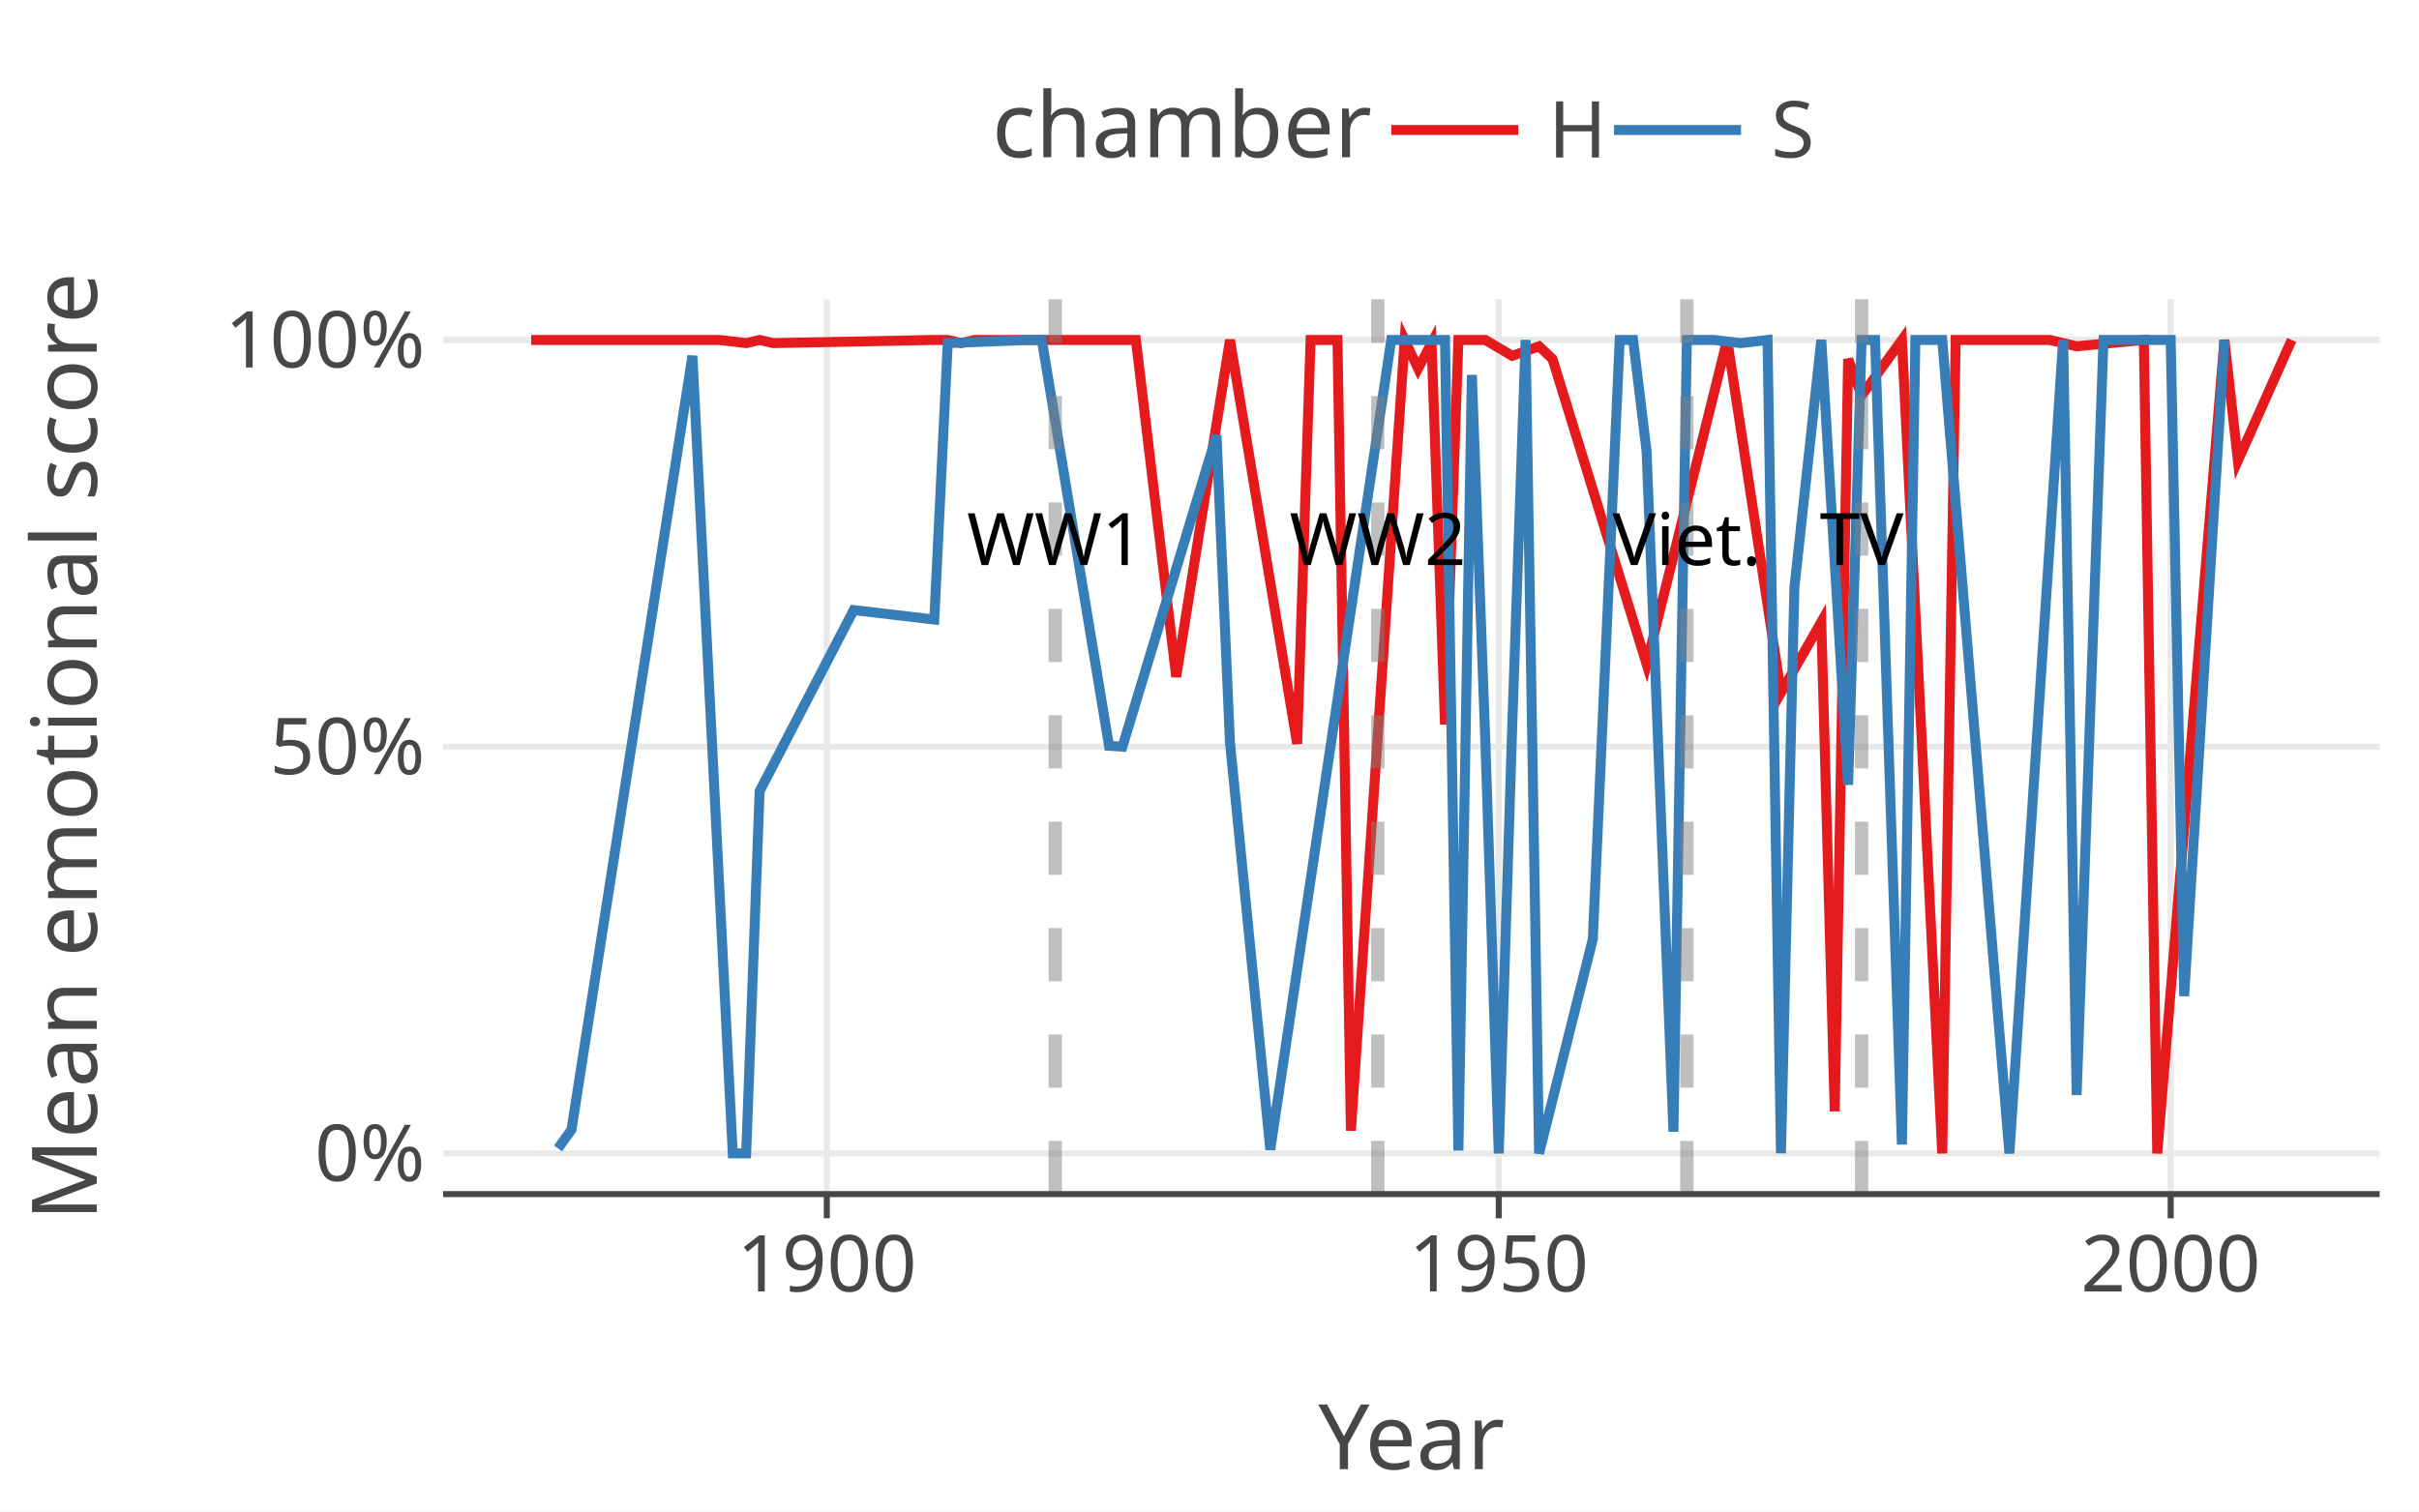
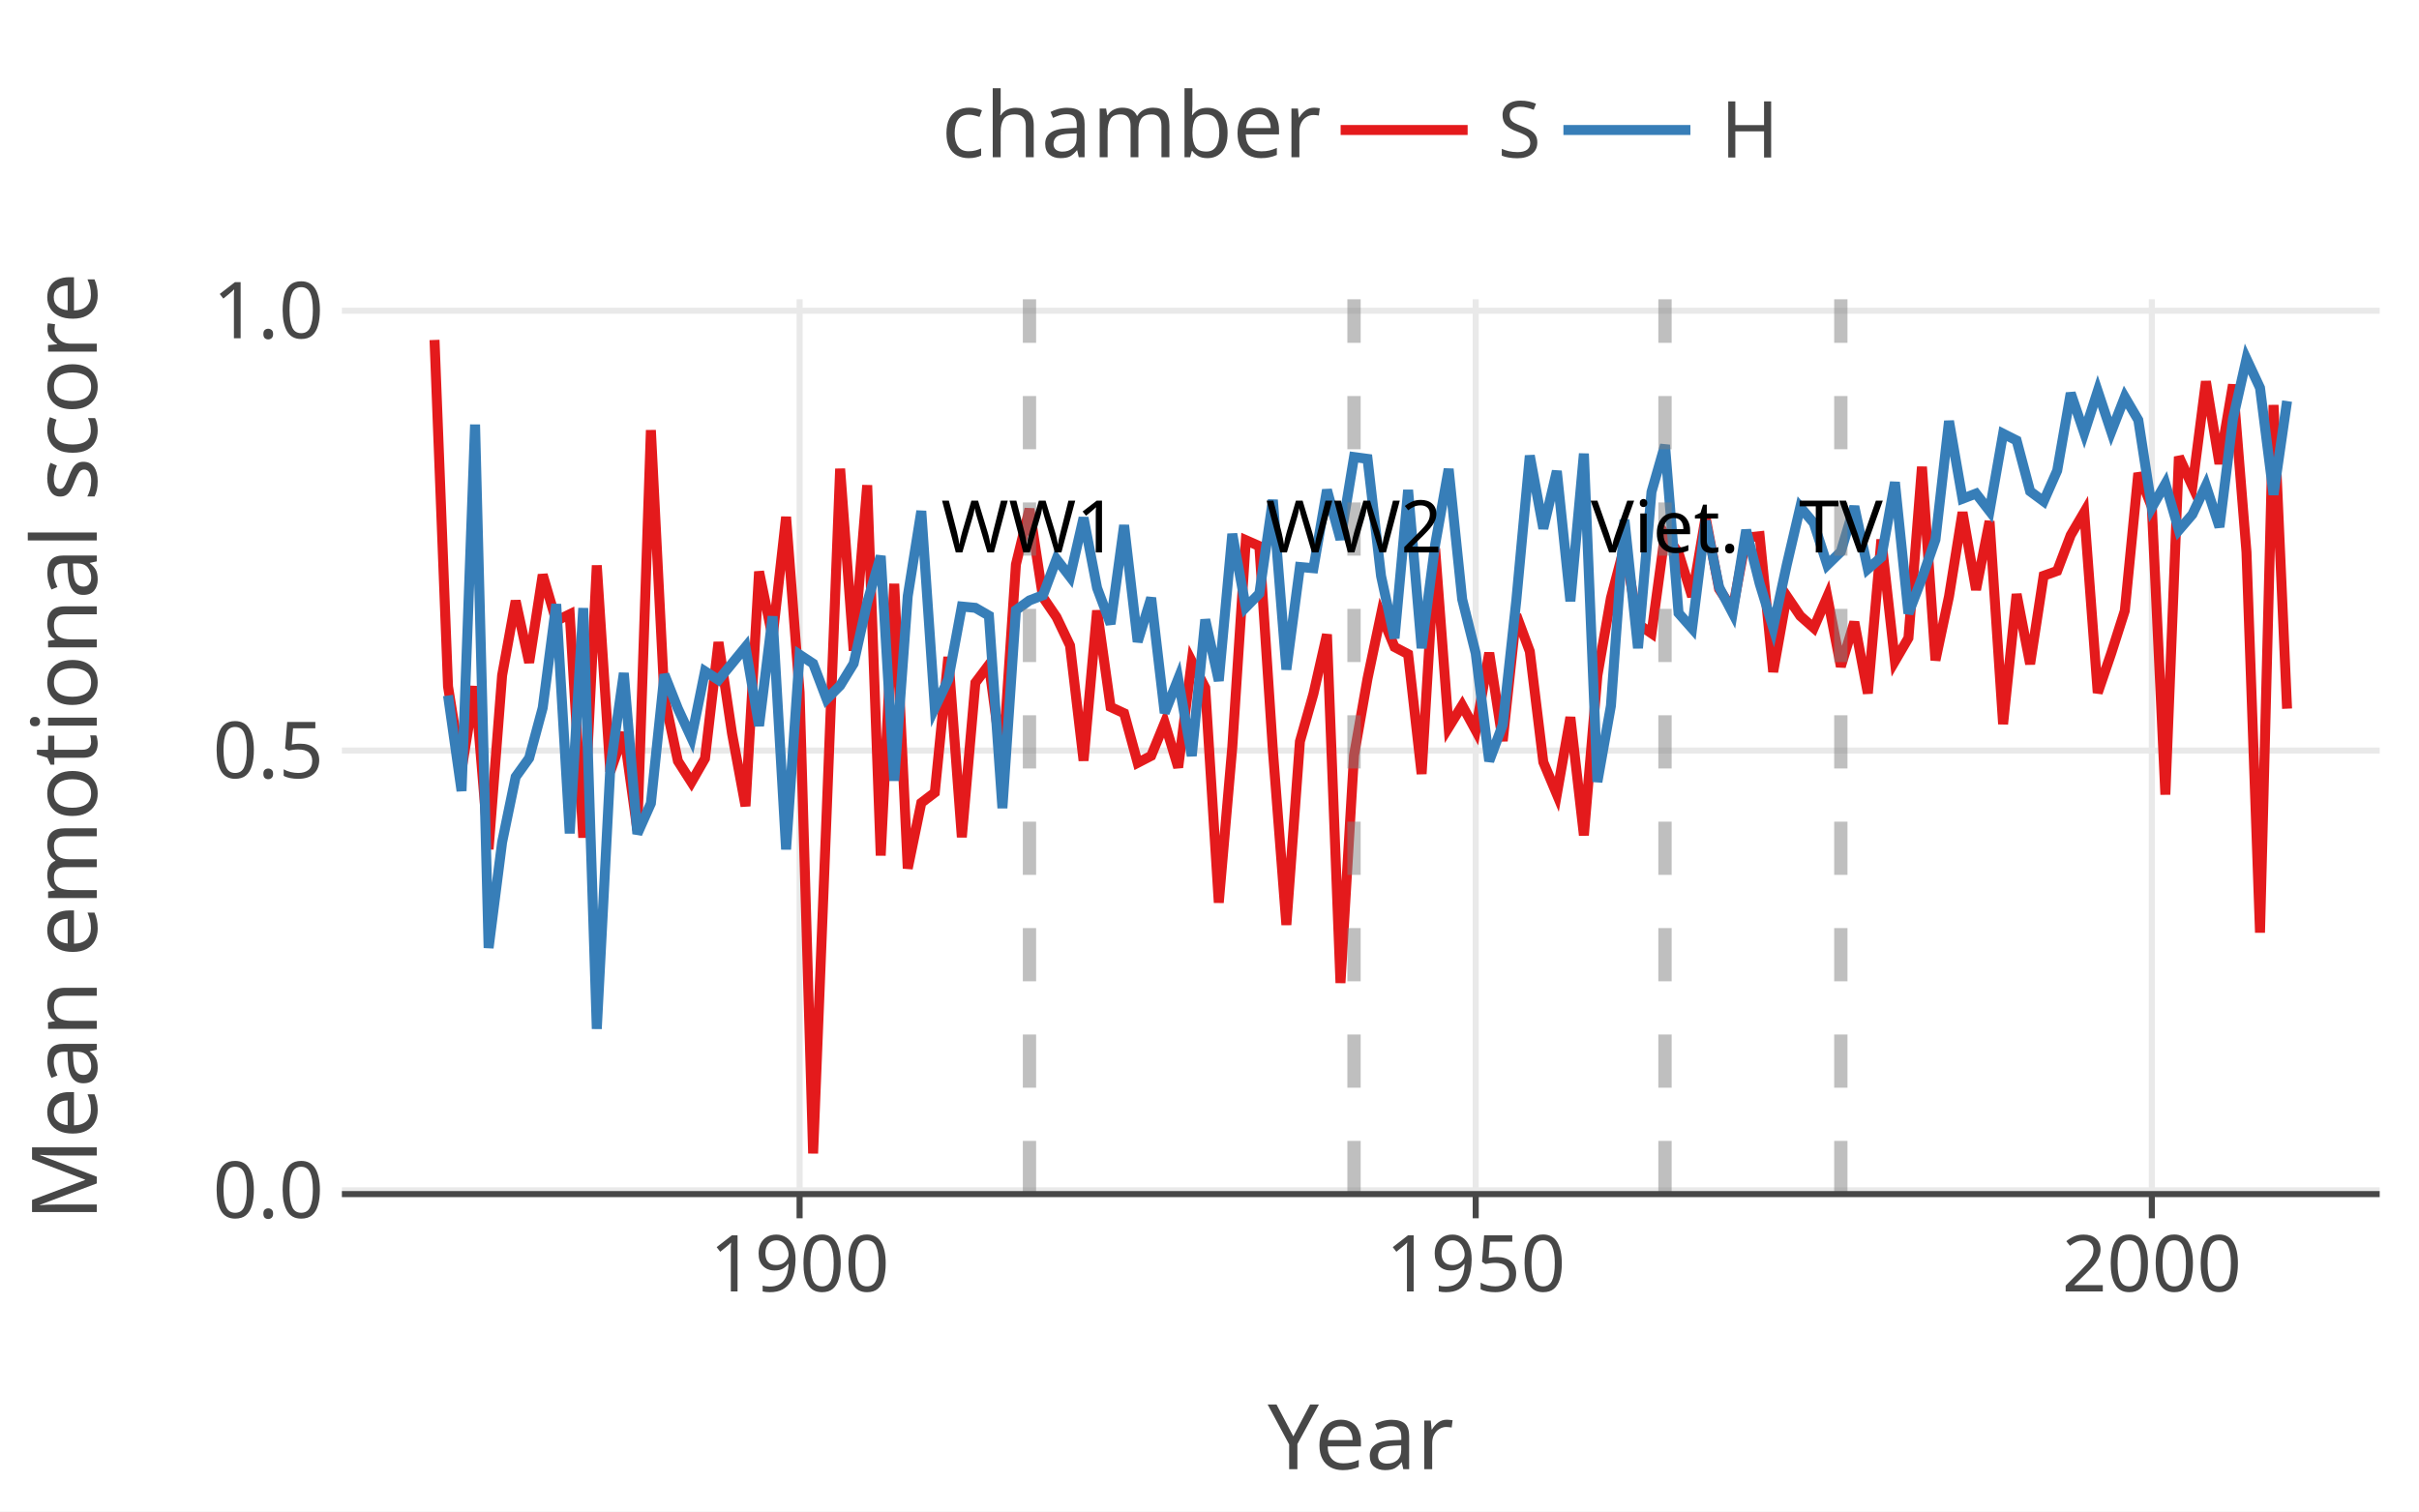
<svg xmlns="http://www.w3.org/2000/svg" display="block" class="plt-container" width="400.0" height="250.0">
  <style type="text/css">
  .plt-container {
   font-family: Lucida Grande, sans-serif;
   user-select: none;
   -webkit-user-select: none;
   -moz-user-select: none;
   -ms-user-select: none;
}
text {
   text-rendering: optimizeLegibility;
}
- #pJciOr4 .plot-title {
+ #pBb8kV6 .plot-title {
   fill: #474747;
   font-family: Lucida Grande, sans-serif;
   font-size: 16.0px;
   font-weight: normal;
   font-style: normal;   
}
- #pJciOr4 .plot-subtitle {
+ #pBb8kV6 .plot-subtitle {
   fill: #474747;
   font-family: Lucida Grande, sans-serif;
   font-size: 15.0px;
   font-weight: normal;
   font-style: normal;   
}
- #pJciOr4 .plot-caption {
-    fill: #474747;
-    font-family: Lucida Grande, sans-serif;
-    font-size: 13.0px;
-    font-weight: normal;
-    font-style: normal;   
- }
- #pJciOr4 .legend-title {
+ #pBb8kV6 .plot-caption {
+    fill: #474747;
+    font-family: Lucida Grande, sans-serif;
+    font-size: 13.0px;
+    font-weight: normal;
+    font-style: normal;   
+ }
+ #pBb8kV6 .legend-title {
   fill: #474747;
   font-family: Lucida Grande, sans-serif;
   font-size: 15.0px;
   font-weight: normal;
   font-style: normal;   
}
- #pJciOr4 .legend-item {
-    fill: #474747;
-    font-family: Lucida Grande, sans-serif;
-    font-size: 13.0px;
-    font-weight: normal;
-    font-style: normal;   
- }
- #pJciOr4 .axis-title-x {
+ #pBb8kV6 .legend-item {
+    fill: #474747;
+    font-family: Lucida Grande, sans-serif;
+    font-size: 13.0px;
+    font-weight: normal;
+    font-style: normal;   
+ }
+ #pBb8kV6 .axis-title-x {
   fill: #474747;
   font-family: Lucida Grande, sans-serif;
   font-size: 15.0px;
   font-weight: normal;
   font-style: normal;   
}
- #pJciOr4 .axis-text-x {
-    fill: #474747;
-    font-family: Lucida Grande, sans-serif;
-    font-size: 13.0px;
-    font-weight: normal;
-    font-style: normal;   
- }
- #dyy2Txe .axis-tooltip-text-x {
+ #pBb8kV6 .axis-text-x {
+    fill: #474747;
+    font-family: Lucida Grande, sans-serif;
+    font-size: 13.0px;
+    font-weight: normal;
+    font-style: normal;   
+ }
+ #d0RDeQa .axis-tooltip-text-x {
   fill: #ffffff;
   font-family: Lucida Grande, sans-serif;
   font-size: 13.0px;
   font-weight: normal;
   font-style: normal;   
}
- #pJciOr4 .axis-title-y {
+ #pBb8kV6 .axis-title-y {
   fill: #474747;
   font-family: Lucida Grande, sans-serif;
   font-size: 15.0px;
   font-weight: normal;
   font-style: normal;   
}
- #pJciOr4 .axis-text-y {
-    fill: #474747;
-    font-family: Lucida Grande, sans-serif;
-    font-size: 13.0px;
-    font-weight: normal;
-    font-style: normal;   
- }
- #dyy2Txe .axis-tooltip-text-y {
+ #pBb8kV6 .axis-text-y {
+    fill: #474747;
+    font-family: Lucida Grande, sans-serif;
+    font-size: 13.0px;
+    font-weight: normal;
+    font-style: normal;   
+ }
+ #d0RDeQa .axis-tooltip-text-y {
   fill: #ffffff;
   font-family: Lucida Grande, sans-serif;
   font-size: 13.0px;
   font-weight: normal;
   font-style: normal;   
}
- #pJciOr4 .facet-strip-text-x {
-    fill: #474747;
-    font-family: Lucida Grande, sans-serif;
-    font-size: 13.0px;
-    font-weight: normal;
-    font-style: normal;   
- }
- #pJciOr4 .facet-strip-text-y {
-    fill: #474747;
-    font-family: Lucida Grande, sans-serif;
-    font-size: 13.0px;
-    font-weight: normal;
-    font-style: normal;   
- }
- #dyy2Txe .tooltip-text {
-    fill: #474747;
-    font-family: Lucida Grande, sans-serif;
-    font-size: 13.0px;
-    font-weight: normal;
-    font-style: normal;   
- }
- #dyy2Txe .tooltip-title {
+ #pBb8kV6 .facet-strip-text-x {
+    fill: #474747;
+    font-family: Lucida Grande, sans-serif;
+    font-size: 13.0px;
+    font-weight: normal;
+    font-style: normal;   
+ }
+ #pBb8kV6 .facet-strip-text-y {
+    fill: #474747;
+    font-family: Lucida Grande, sans-serif;
+    font-size: 13.0px;
+    font-weight: normal;
+    font-style: normal;   
+ }
+ #d0RDeQa .tooltip-text {
+    fill: #474747;
+    font-family: Lucida Grande, sans-serif;
+    font-size: 13.0px;
+    font-weight: normal;
+    font-style: normal;   
+ }
+ #d0RDeQa .tooltip-title {
   fill: #474747;
   font-family: Lucida Grande, sans-serif;
   font-size: 13.0px;
   font-weight: bold;
   font-style: normal;   
}
- #dyy2Txe .tooltip-label {
+ #d0RDeQa .tooltip-label {
   fill: #474747;
   font-family: Lucida Grande, sans-serif;
   font-size: 13.0px;
   font-weight: bold;
   font-style: normal;   
}

  </style>
-   <g id="pJciOr4">
+   <g id="pBb8kV6">
    <path fill-rule="evenodd" fill="rgb(255,255,255)" fill-opacity="1.0" d="M0.0 0.0 L0.0 250.0 L400.0 250.0 L400.0 0.0 Z">
    </path>
    <g transform="translate(29.5 49.5 ) ">
      <g>
-         <g transform="translate(43.77679 0.0 ) ">
+         <g transform="translate(27.0347 0.0 ) ">
          <g>
-             <line x1="63.442" y1="0.0" x2="63.442" y2="148.0" stroke="rgb(233,233,233)" stroke-opacity="1.0" stroke-width="1.0" fill="none">
-             </line>
-             <line x1="174.553" y1="0.0" x2="174.553" y2="148.0" stroke="rgb(233,233,233)" stroke-opacity="1.0" stroke-width="1.0" fill="none">
-             </line>
-             <line x1="285.663" y1="0.0" x2="285.663" y2="148.0" stroke="rgb(233,233,233)" stroke-opacity="1.0" stroke-width="1.0" fill="none">
-             </line>
-           </g>
-         </g>
-         <g transform="translate(43.77679 0.0 ) ">
+             <line x1="75.686" y1="0.0" x2="75.686" y2="148.0" stroke="rgb(233,233,233)" stroke-opacity="1.0" stroke-width="1.0" fill="none">
+             </line>
+             <line x1="187.485" y1="0.0" x2="187.485" y2="148.0" stroke="rgb(233,233,233)" stroke-opacity="1.0" stroke-width="1.0" fill="none">
+             </line>
+             <line x1="299.285" y1="0.0" x2="299.285" y2="148.0" stroke="rgb(233,233,233)" stroke-opacity="1.0" stroke-width="1.0" fill="none">
+             </line>
+           </g>
+         </g>
+         <g transform="translate(27.0347 0.0 ) ">
          <g>
-             <line x1="0.0" y1="141.273" x2="320.223" y2="141.273" stroke="rgb(233,233,233)" stroke-opacity="1.0" stroke-width="1.0" fill="none">
-             </line>
-             <line x1="0.0" y1="74" x2="320.223" y2="74" stroke="rgb(233,233,233)" stroke-opacity="1.0" stroke-width="1.0" fill="none">
-             </line>
-             <line x1="0.0" y1="6.727" x2="320.223" y2="6.727" stroke="rgb(233,233,233)" stroke-opacity="1.0" stroke-width="1.0" fill="none">
+             <line x1="0.0" y1="147.382" x2="336.965" y2="147.382" stroke="rgb(233,233,233)" stroke-opacity="1.0" stroke-width="1.0" fill="none">
+             </line>
+             <line x1="0.0" y1="74.639" x2="336.965" y2="74.639" stroke="rgb(233,233,233)" stroke-opacity="1.0" stroke-width="1.0" fill="none">
+             </line>
+             <line x1="0.0" y1="1.897" x2="336.965" y2="1.897" stroke="rgb(233,233,233)" stroke-opacity="1.0" stroke-width="1.0" fill="none">
            </line>
          </g>
        </g>
      </g>
-       <g clip-path="url(#cK7wcuG)" clip-bounds-jfx="[rect (43.777, 0.0), (320.223, 148.0)]">
-         <g transform="translate(43.77679 0.0 ) ">
+       <g clip-path="url(#c7Hlv0E)" clip-bounds-jfx="[rect (27.035, 0.0), (336.965, 148.0)]">
+         <g transform="translate(27.0347 0.0 ) ">
          <g>
            <g>
              <g>
-                 <path d="M14.556 6.727 L14.556 6.727 L41.223 6.727 L45.664 6.727 L50.112 7.253 L52.333 6.727 L54.553 7.253 L81.214 6.727 L83.441 6.727 L85.662 7.253 L87.883 6.727 L90.103 6.727 L107.882 6.727 L114.55 6.727 L121.218 62.438 L130.107 6.727 L141.217 73.522 L143.438 6.727 L147.885 6.727 L150.106 137.512 L158.995 6.727 L161.216 11.457 L163.443 7.253 L165.663 70.321 L167.884 6.727 L172.332 6.727 L176.773 9.355 L181.221 7.778 L183.442 9.881 L198.999 60.335 L212.329 6.727 L221.219 65.065 L227.887 53.359 L230.108 134.309 L232.328 9.881 L234.555 15.925 L241.217 6.727 L247.886 141.271 L250.106 6.727 L263.443 6.727 L265.664 6.727 L270.111 7.778 L281.221 6.727 L283.442 141.271 L294.552 6.727 L296.779 26.699 L305.668 6.727 " fill="none" stroke-width="1.65" stroke="rgb(228,26,28)" stroke-opacity="1.0">
+                 <path d="M15.317 6.727 L15.317 6.727 L17.551 64.041 L19.786 77.856 L22.02 64.029 L24.261 90.954 L26.495 62.196 L28.73 49.873 L30.964 60.093 L33.205 45.56 L35.44 53.18 L37.674 52.098 L39.909 89.047 L42.149 44.016 L44.384 78.128 L46.618 71.674 L48.853 87.776 L51.094 21.645 L53.328 65.85 L55.563 76.375 L57.797 79.867 L60.038 75.958 L62.272 56.718 L64.507 71.791 L66.741 83.831 L68.982 45.036 L71.216 55.921 L73.451 35.995 L75.686 65.021 L77.92 141.273 L80.155 85.047 L82.389 28.028 L84.624 58.114 L86.864 30.758 L89.099 92.002 L91.333 47.058 L93.568 94.14 L95.809 83.286 L98.043 81.581 L100.278 59.164 L102.512 88.97 L104.753 63.423 L106.987 60.456 L109.222 77.004 L111.456 43.861 L113.697 34.681 L115.931 49.294 L118.166 52.574 L120.401 57.268 L122.641 76.307 L124.876 51.481 L127.11 67.428 L129.345 68.471 L131.585 76.668 L133.82 75.511 L136.054 70.049 L138.289 77.437 L140.53 59.876 L142.764 64.261 L144.999 99.797 L147.233 74.072 L149.474 39.84 L151.708 40.825 L153.943 74.589 L156.177 103.468 L158.418 73.135 L160.653 65.252 L162.887 55.429 L165.122 113.078 L167.362 75.427 L169.597 62.737 L171.831 52.118 L174.066 57.514 L176.307 58.695 L178.541 78.505 L180.776 41.214 L183.01 70.808 L185.251 67.171 L187.485 71.296 L189.72 58.474 L191.954 73.053 L194.195 52.222 L196.43 58.245 L198.664 76.549 L200.899 81.877 L203.139 69.13 L205.374 88.659 L207.608 62.24 L209.843 49.406 L212.083 40.902 L214.318 53.712 L216.553 55.245 L218.787 38.846 L221.028 41.949 L223.262 49.164 L225.497 36.069 L227.731 47.929 L229.972 51.277 L232.206 39.423 L234.441 39.184 L236.675 61.632 L238.916 49.075 L241.151 52.373 L243.385 54.355 L245.62 49.196 L247.86 60.742 L250.095 53.383 L252.329 65.181 L254.564 39.737 L256.805 59.85 L259.039 56.017 L261.274 27.707 L263.508 59.711 L265.749 49.135 L267.983 35.233 L270.218 48.048 L272.452 36.701 L274.693 70.264 L276.928 48.769 L279.162 60.328 L281.397 45.733 L283.637 44.925 L285.872 39.02 L288.106 35.215 L290.341 65.093 L292.581 58.523 L294.816 51.523 L297.051 28.759 L299.285 34.325 L301.526 81.925 L303.76 26.033 L305.995 30.909 L308.229 13.587 L310.47 27.214 L312.704 14.115 L314.939 41.84 L317.174 104.759 L319.414 17.486 L321.649 67.713 " fill="none" stroke-width="1.65" stroke="rgb(228,26,28)" stroke-opacity="1.0">
                </path>
              </g>
              <g>
-                 <path d="M18.997 140.452 L18.997 140.452 L21.224 137.331 L41.223 9.355 L47.891 141.262 L50.112 141.271 L52.333 81.358 L67.884 51.401 L81.214 52.977 L83.441 7.253 L96.772 6.727 L98.993 6.727 L110.108 73.853 L112.329 74 L127.886 22.494 L130.107 73.286 L136.776 140.653 L156.774 6.727 L165.663 6.727 L167.884 140.788 L170.105 12.509 L172.332 73.056 L174.553 141.271 L176.773 70.847 L178.994 6.727 L181.221 141.273 L190.11 105.818 L194.551 6.727 L196.772 6.727 L198.999 25.122 L203.44 137.676 L205.661 6.727 L210.109 6.727 L214.55 7.253 L218.998 6.727 L221.219 141.244 L223.439 47.7 L227.887 6.727 L232.328 80.307 L234.555 6.727 L236.776 6.727 L241.217 139.795 L243.444 6.727 L247.886 6.727 L258.996 141.272 L267.885 6.727 L270.111 131.615 L274.553 6.727 L285.663 6.727 L287.89 115.257 L294.552 6.727 " fill="none" stroke-width="1.65" stroke="rgb(55,126,184)" stroke-opacity="1.0">
+                 <path d="M17.551 65.534 L17.551 65.534 L19.786 81.325 L22.02 20.721 L24.261 107.287 L26.495 89.796 L28.73 78.998 L30.964 75.889 L33.205 67.571 L35.44 50.422 L37.674 88.338 L39.909 51.078 L42.149 120.672 L44.384 77.54 L46.618 61.821 L48.853 88.416 L51.094 83.375 L53.328 62.062 L55.563 67.704 L57.797 72.543 L60.038 61.53 L62.272 62.961 L66.741 57.512 L68.982 70.551 L71.216 52.452 L73.451 90.99 L75.686 58.782 L77.92 60.254 L80.155 66.13 L82.389 63.889 L84.624 60.247 L86.864 50.155 L89.099 42.455 L91.333 79.63 L93.568 49.096 L95.809 35.024 L98.043 67.591 L100.278 62.866 L102.512 50.818 L104.753 51.032 L106.987 52.322 L109.222 84.158 L111.456 51.422 L113.697 49.807 L115.931 48.944 L118.166 42.976 L120.401 45.89 L122.641 36.137 L124.876 47.748 L127.11 53.705 L129.345 37.368 L131.585 56.649 L133.82 49.378 L136.054 68.425 L138.289 62.776 L140.53 75.521 L142.764 52.975 L144.999 63.108 L147.233 38.808 L149.474 50.951 L151.708 48.67 L153.943 33.182 L156.177 61.24 L158.418 44.28 L160.653 44.48 L162.887 31.526 L165.122 39.726 L167.362 26.093 L169.597 26.395 L171.831 45.754 L174.066 56.069 L176.307 31.545 L178.541 57.704 L180.776 40.596 L183.01 28.074 L185.251 49.623 L187.485 58.549 L189.72 76.388 L191.954 70.38 L194.195 49.837 L196.43 25.86 L198.664 37.92 L200.899 28.41 L203.139 49.943 L205.374 25.53 L207.608 79.824 L209.843 67.238 L212.083 36.459 L214.318 57.704 L216.553 31.862 L218.787 24.107 L221.028 51.905 L223.262 54.436 L225.497 36.656 L227.731 47.618 L229.972 51.901 L232.206 38.168 L234.441 47.038 L236.675 54.311 L238.916 43.934 L241.151 34.374 L243.385 37.013 L245.62 43.95 L247.86 41.756 L250.095 34.264 L252.329 44.604 L254.564 42.66 L256.805 30.257 L259.039 51.971 L261.274 46.137 L263.508 39.753 L265.749 20.143 L267.983 32.989 L270.218 32.135 L272.452 35.02 L274.693 22.229 L276.928 23.354 L279.162 31.763 L281.397 33.417 L283.637 28.335 L285.872 15.519 L288.106 22.097 L290.341 15.173 L292.581 21.905 L294.816 16.166 L297.051 19.979 L299.285 34.455 L301.526 30.522 L303.76 38.185 L305.995 35.579 L308.229 30.82 L310.47 37.666 L312.704 19.768 L314.939 9.86 L317.174 14.655 L319.414 32.32 L321.649 16.84 " fill="none" stroke-width="1.65" stroke="rgb(55,126,184)" stroke-opacity="1.0">
                </path>
              </g>
            </g>
            <g>
-               <line x1="101.219" y1="148.0" x2="101.219" y2="0.0" stroke="rgb(128,128,128)" stroke-opacity="0.5" fill="none" stroke-width="2.2" stroke-dasharray="8.8,8.8">
+               <line x1="113.697" y1="148.0" x2="113.697" y2="-2.842170943040401E-14" stroke="rgb(128,128,128)" stroke-opacity="0.5" fill="none" stroke-width="2.2" stroke-dasharray="8.8,8.8">
              </line>
            </g>
            <g>
-               <g transform="rotate(0.0 101.2193 40.36364 ) ">
-                 <g transform="translate(101.2193 43.96364 ) ">
+               <g transform="rotate(0.0 113.697 38.26802 ) ">
+                 <g transform="translate(113.697 41.86802 ) ">
                  <text style="fill:#000000;font-size:12.0px;font-family:sans-serif;" fill-opacity="1.0" y="0.0" text-anchor="middle">
                    <tspan>WW1</tspan>
                  </text>
                </g>
              </g>
            </g>
            <g>
-               <line x1="154.554" y1="148.0" x2="154.554" y2="0.0" stroke="rgb(128,128,128)" stroke-opacity="0.5" fill="none" stroke-width="2.2" stroke-dasharray="8.8,8.8">
+               <line x1="167.362" y1="148.0" x2="167.362" y2="-2.842170943040401E-14" stroke="rgb(128,128,128)" stroke-opacity="0.5" fill="none" stroke-width="2.2" stroke-dasharray="8.8,8.8">
              </line>
            </g>
            <g>
-               <g transform="rotate(0.0 154.5537 40.36364 ) ">
-                 <g transform="translate(154.5537 43.96364 ) ">
+               <g transform="rotate(0.0 167.3623 38.26802 ) ">
+                 <g transform="translate(167.3623 41.86802 ) ">
                  <text style="fill:#000000;font-size:12.0px;font-family:sans-serif;" fill-opacity="1.0" y="0.0" text-anchor="middle">
                    <tspan>WW2</tspan>
                  </text>
                </g>
              </g>
            </g>
            <g>
-               <line x1="205.661" y1="148.0" x2="205.661" y2="0.0" stroke="rgb(128,128,128)" stroke-opacity="0.5" fill="none" stroke-width="2.2" stroke-dasharray="8.8,8.8">
+               <line x1="218.787" y1="148.0" x2="218.787" y2="-2.842170943040401E-14" stroke="rgb(128,128,128)" stroke-opacity="0.5" fill="none" stroke-width="2.2" stroke-dasharray="8.8,8.8">
              </line>
            </g>
            <g>
-               <g transform="rotate(0.0 205.6612 40.36364 ) ">
-                 <g transform="translate(205.6612 43.96364 ) ">
+               <g transform="rotate(0.0 218.787 38.26802 ) ">
+                 <g transform="translate(218.787 41.86802 ) ">
                  <text style="fill:#000000;font-size:12.0px;font-family:sans-serif;" fill-opacity="1.0" y="0.0" text-anchor="middle">
                    <tspan>Viet.</tspan>
                  </text>
                </g>
              </g>
            </g>
            <g>
-               <line x1="234.555" y1="148.0" x2="234.555" y2="0.0" stroke="rgb(128,128,128)" stroke-opacity="0.5" fill="none" stroke-width="2.2" stroke-dasharray="8.8,8.8">
+               <line x1="247.86" y1="148.0" x2="247.86" y2="-2.842170943040401E-14" stroke="rgb(128,128,128)" stroke-opacity="0.5" fill="none" stroke-width="2.2" stroke-dasharray="8.8,8.8">
              </line>
            </g>
            <g>
-               <g transform="rotate(0.0 234.5552 40.36364 ) ">
-                 <g transform="translate(234.5552 43.96364 ) ">
+               <g transform="rotate(0.0 247.8604 38.26802 ) ">
+                 <g transform="translate(247.8604 41.86802 ) ">
                  <text style="fill:#000000;font-size:12.0px;font-family:sans-serif;" fill-opacity="1.0" y="0.0" text-anchor="middle">
                    <tspan>TV</tspan>
                  </text>
                </g>
              </g>
            </g>
          </g>
        </g>
        <defs>
-           <clipPath id="cyoRUrw">
-             <rect x="43.777" y="0.0" width="320.223" height="148.0">
-             </rect>
-           </clipPath>
-         </defs>
-         <defs>
-           <clipPath id="cTH6DeT">
-             <rect x="43.777" y="0.0" width="320.223" height="148.0">
-             </rect>
-           </clipPath>
-         </defs>
-         <defs>
-           <clipPath id="cG081Ji">
-             <rect x="43.777" y="0.0" width="320.223" height="148.0">
-             </rect>
-           </clipPath>
-         </defs>
-         <defs>
-           <clipPath id="coNnLPH">
-             <rect x="43.777" y="0.0" width="320.223" height="148.0">
-             </rect>
-           </clipPath>
-         </defs>
-         <defs>
-           <clipPath id="cGwCIeX">
-             <rect x="43.777" y="0.0" width="320.223" height="148.0">
-             </rect>
-           </clipPath>
-         </defs>
-         <defs>
-           <clipPath id="c7r86C1">
-             <rect x="43.777" y="0.0" width="320.223" height="148.0">
-             </rect>
-           </clipPath>
-         </defs>
-         <defs>
-           <clipPath id="cInkH2O">
-             <rect x="43.777" y="0.0" width="320.223" height="148.0">
-             </rect>
-           </clipPath>
-         </defs>
-         <defs>
-           <clipPath id="cnbxsUg">
-             <rect x="43.777" y="0.0" width="320.223" height="148.0">
-             </rect>
-           </clipPath>
-         </defs>
-         <defs>
-           <clipPath id="cK7wcuG">
-             <rect x="43.777" y="0.0" width="320.223" height="148.0">
+           <clipPath id="cdHEpiT">
+             <rect x="27.035" y="0.0" width="336.965" height="148.0">
+             </rect>
+           </clipPath>
+         </defs>
+         <defs>
+           <clipPath id="cL5z6ig">
+             <rect x="27.035" y="0.0" width="336.965" height="148.0">
+             </rect>
+           </clipPath>
+         </defs>
+         <defs>
+           <clipPath id="cMBbTGt">
+             <rect x="27.035" y="0.0" width="336.965" height="148.0">
+             </rect>
+           </clipPath>
+         </defs>
+         <defs>
+           <clipPath id="cPYl8oQ">
+             <rect x="27.035" y="0.0" width="336.965" height="148.0">
+             </rect>
+           </clipPath>
+         </defs>
+         <defs>
+           <clipPath id="cSbFcCJ">
+             <rect x="27.035" y="0.0" width="336.965" height="148.0">
+             </rect>
+           </clipPath>
+         </defs>
+         <defs>
+           <clipPath id="c2BsFet">
+             <rect x="27.035" y="0.0" width="336.965" height="148.0">
+             </rect>
+           </clipPath>
+         </defs>
+         <defs>
+           <clipPath id="clMPLT5">
+             <rect x="27.035" y="0.0" width="336.965" height="148.0">
+             </rect>
+           </clipPath>
+         </defs>
+         <defs>
+           <clipPath id="cpbeHzU">
+             <rect x="27.035" y="0.0" width="336.965" height="148.0">
+             </rect>
+           </clipPath>
+         </defs>
+         <defs>
+           <clipPath id="c7Hlv0E">
+             <rect x="27.035" y="0.0" width="336.965" height="148.0">
            </rect>
          </clipPath>
        </defs>
      </g>
      <g>
-         <g transform="translate(43.77679 148.0 ) ">
-           <g transform="translate(63.44236 0.0 ) ">
+         <g transform="translate(27.0347 148.0 ) ">
+           <g transform="translate(75.68554 0.0 ) ">
            <line stroke-width="1.0" stroke="rgb(71,71,71)" stroke-opacity="1.0" x2="0.0" y2="4.0">
            </line>
            <g transform="translate(0.0 7.0 ) ">
              <text class="axis-text-x" text-anchor="middle" dy="0.7em">
                <tspan>1900</tspan>
              </text>
            </g>
          </g>
-           <g transform="translate(174.5525 0.0 ) ">
+           <g transform="translate(187.4853 0.0 ) ">
            <line stroke-width="1.0" stroke="rgb(71,71,71)" stroke-opacity="1.0" x2="0.0" y2="4.0">
            </line>
            <g transform="translate(0.0 7.0 ) ">
              <text class="axis-text-x" text-anchor="middle" dy="0.7em">
                <tspan>1950</tspan>
              </text>
            </g>
          </g>
-           <g transform="translate(285.6627 0.0 ) ">
+           <g transform="translate(299.2851 0.0 ) ">
            <line stroke-width="1.0" stroke="rgb(71,71,71)" stroke-opacity="1.0" x2="0.0" y2="4.0">
            </line>
            <g transform="translate(0.0 7.0 ) ">
              <text class="axis-text-x" text-anchor="middle" dy="0.7em">
                <tspan>2000</tspan>
              </text>
            </g>
          </g>
-           <line x1="0.0" y1="0.0" x2="320.223" y2="0.0" stroke-width="1.0" stroke="rgb(71,71,71)" stroke-opacity="1.0">
+           <line x1="0.0" y1="0.0" x2="336.965" y2="0.0" stroke-width="1.0" stroke="rgb(71,71,71)" stroke-opacity="1.0">
          </line>
        </g>
-         <g transform="translate(43.77679 0.0 ) ">
-           <g transform="translate(0.0 141.2727 ) ">
+         <g transform="translate(27.0347 0.0 ) ">
+           <g transform="translate(0.0 147.382 ) ">
            <g transform="translate(-3.0 0.0 ) ">
              <text class="axis-text-y" text-anchor="end" dy="0.35em">
-                 <tspan>0%</tspan>
-               </text>
-             </g>
-           </g>
-           <g transform="translate(0.0 74 ) ">
+                 <tspan>0.0</tspan>
+               </text>
+             </g>
+           </g>
+           <g transform="translate(0.0 74.63934 ) ">
            <g transform="translate(-3.0 0.0 ) ">
              <text class="axis-text-y" text-anchor="end" dy="0.35em">
-                 <tspan>50%</tspan>
-               </text>
-             </g>
-           </g>
-           <g transform="translate(0.0 6.727273 ) ">
+                 <tspan>0.5</tspan>
+               </text>
+             </g>
+           </g>
+           <g transform="translate(0.0 1.896707 ) ">
            <g transform="translate(-3.0 0.0 ) ">
              <text class="axis-text-y" text-anchor="end" dy="0.35em">
-                 <tspan>100%</tspan>
+                 <tspan>1.0</tspan>
              </text>
            </g>
          </g>
        </g>
      </g>
    </g>
    <g transform="translate(16.0 123.5 ) rotate(-90.0 ) ">
      <text class="axis-title-y" y="0.0" text-anchor="middle">
        <tspan>Mean emotional score</tspan>
      </text>
    </g>
-     <g transform="translate(233.3884 243.0 ) ">
+     <g transform="translate(225.0174 243.0 ) ">
      <text class="axis-title-x" y="0.0" text-anchor="middle">
        <tspan>Year</tspan>
      </text>
    </g>
-     <g transform="translate(154.0455 0.0 ) ">
+     <g transform="translate(145.6745 0.0 ) ">
      <rect x="5.0" y="5.0" height="33.0" width="148.686" stroke="rgb(71,71,71)" stroke-opacity="1.0" stroke-width="0.0" fill="rgb(255,255,255)" fill-opacity="1.0">
      </rect>
      <g transform="translate(10.0 10.0 ) ">
        <g transform="translate(0.0 16.0 ) ">
          <text class="legend-title" y="0.0">
            <tspan>chamber</tspan>
          </text>
        </g>
        <g transform="translate(65.01 0.0 ) ">
          <g transform="">
            <g>
              <rect x="0.0" y="0.0" height="23.0" width="23.0" stroke-width="0.0" fill="rgb(255,255,255)" fill-opacity="1.0">
              </rect>
              <g transform="translate(1.0 1.0 ) ">
                <g>
                  <line x1="0.0" y1="10.5" x2="21.0" y2="10.5" stroke="rgb(228,26,28)" stroke-opacity="1.0" fill="rgb(255,255,255)" fill-opacity="1.0" stroke-width="1.65">
                  </line>
                </g>
              </g>
              <rect x="0.0" y="0.0" height="23.0" width="23.0" stroke="rgb(255,255,255)" stroke-opacity="1.0" stroke-width="1.0" fill-opacity="0.0">
              </rect>
            </g>
            <g transform="translate(26.9903 16.05 ) ">
              <text class="legend-item" y="0.0">
-                 <tspan>H</tspan>
+                 <tspan>S</tspan>
              </text>
            </g>
          </g>
          <g transform="translate(36.83786 0.0 ) ">
            <g>
              <rect x="0.0" y="0.0" height="23.0" width="23.0" stroke-width="0.0" fill="rgb(255,255,255)" fill-opacity="1.0">
              </rect>
              <g transform="translate(1.0 1.0 ) ">
                <g>
                  <line x1="0.0" y1="10.5" x2="21.0" y2="10.5" stroke="rgb(55,126,184)" stroke-opacity="1.0" fill="rgb(255,255,255)" fill-opacity="1.0" stroke-width="1.65">
                  </line>
                </g>
              </g>
              <rect x="0.0" y="0.0" height="23.0" width="23.0" stroke="rgb(255,255,255)" stroke-opacity="1.0" stroke-width="1.0" fill-opacity="0.0">
              </rect>
            </g>
            <g transform="translate(26.9903 16.05 ) ">
              <text class="legend-item" y="0.0">
-                 <tspan>S</tspan>
+                 <tspan>H</tspan>
              </text>
            </g>
          </g>
        </g>
      </g>
    </g>
    <path fill="rgb(0,0,0)" fill-opacity="0.0" stroke="rgb(71,71,71)" stroke-opacity="1.0" stroke-width="0.0" d="M0.0 0.0 L0.0 250.0 L400.0 250.0 L400.0 0.0 Z">
    </path>
  </g>
-   <g id="dyy2Txe">
+   <g id="d0RDeQa">
  </g>
</svg>
